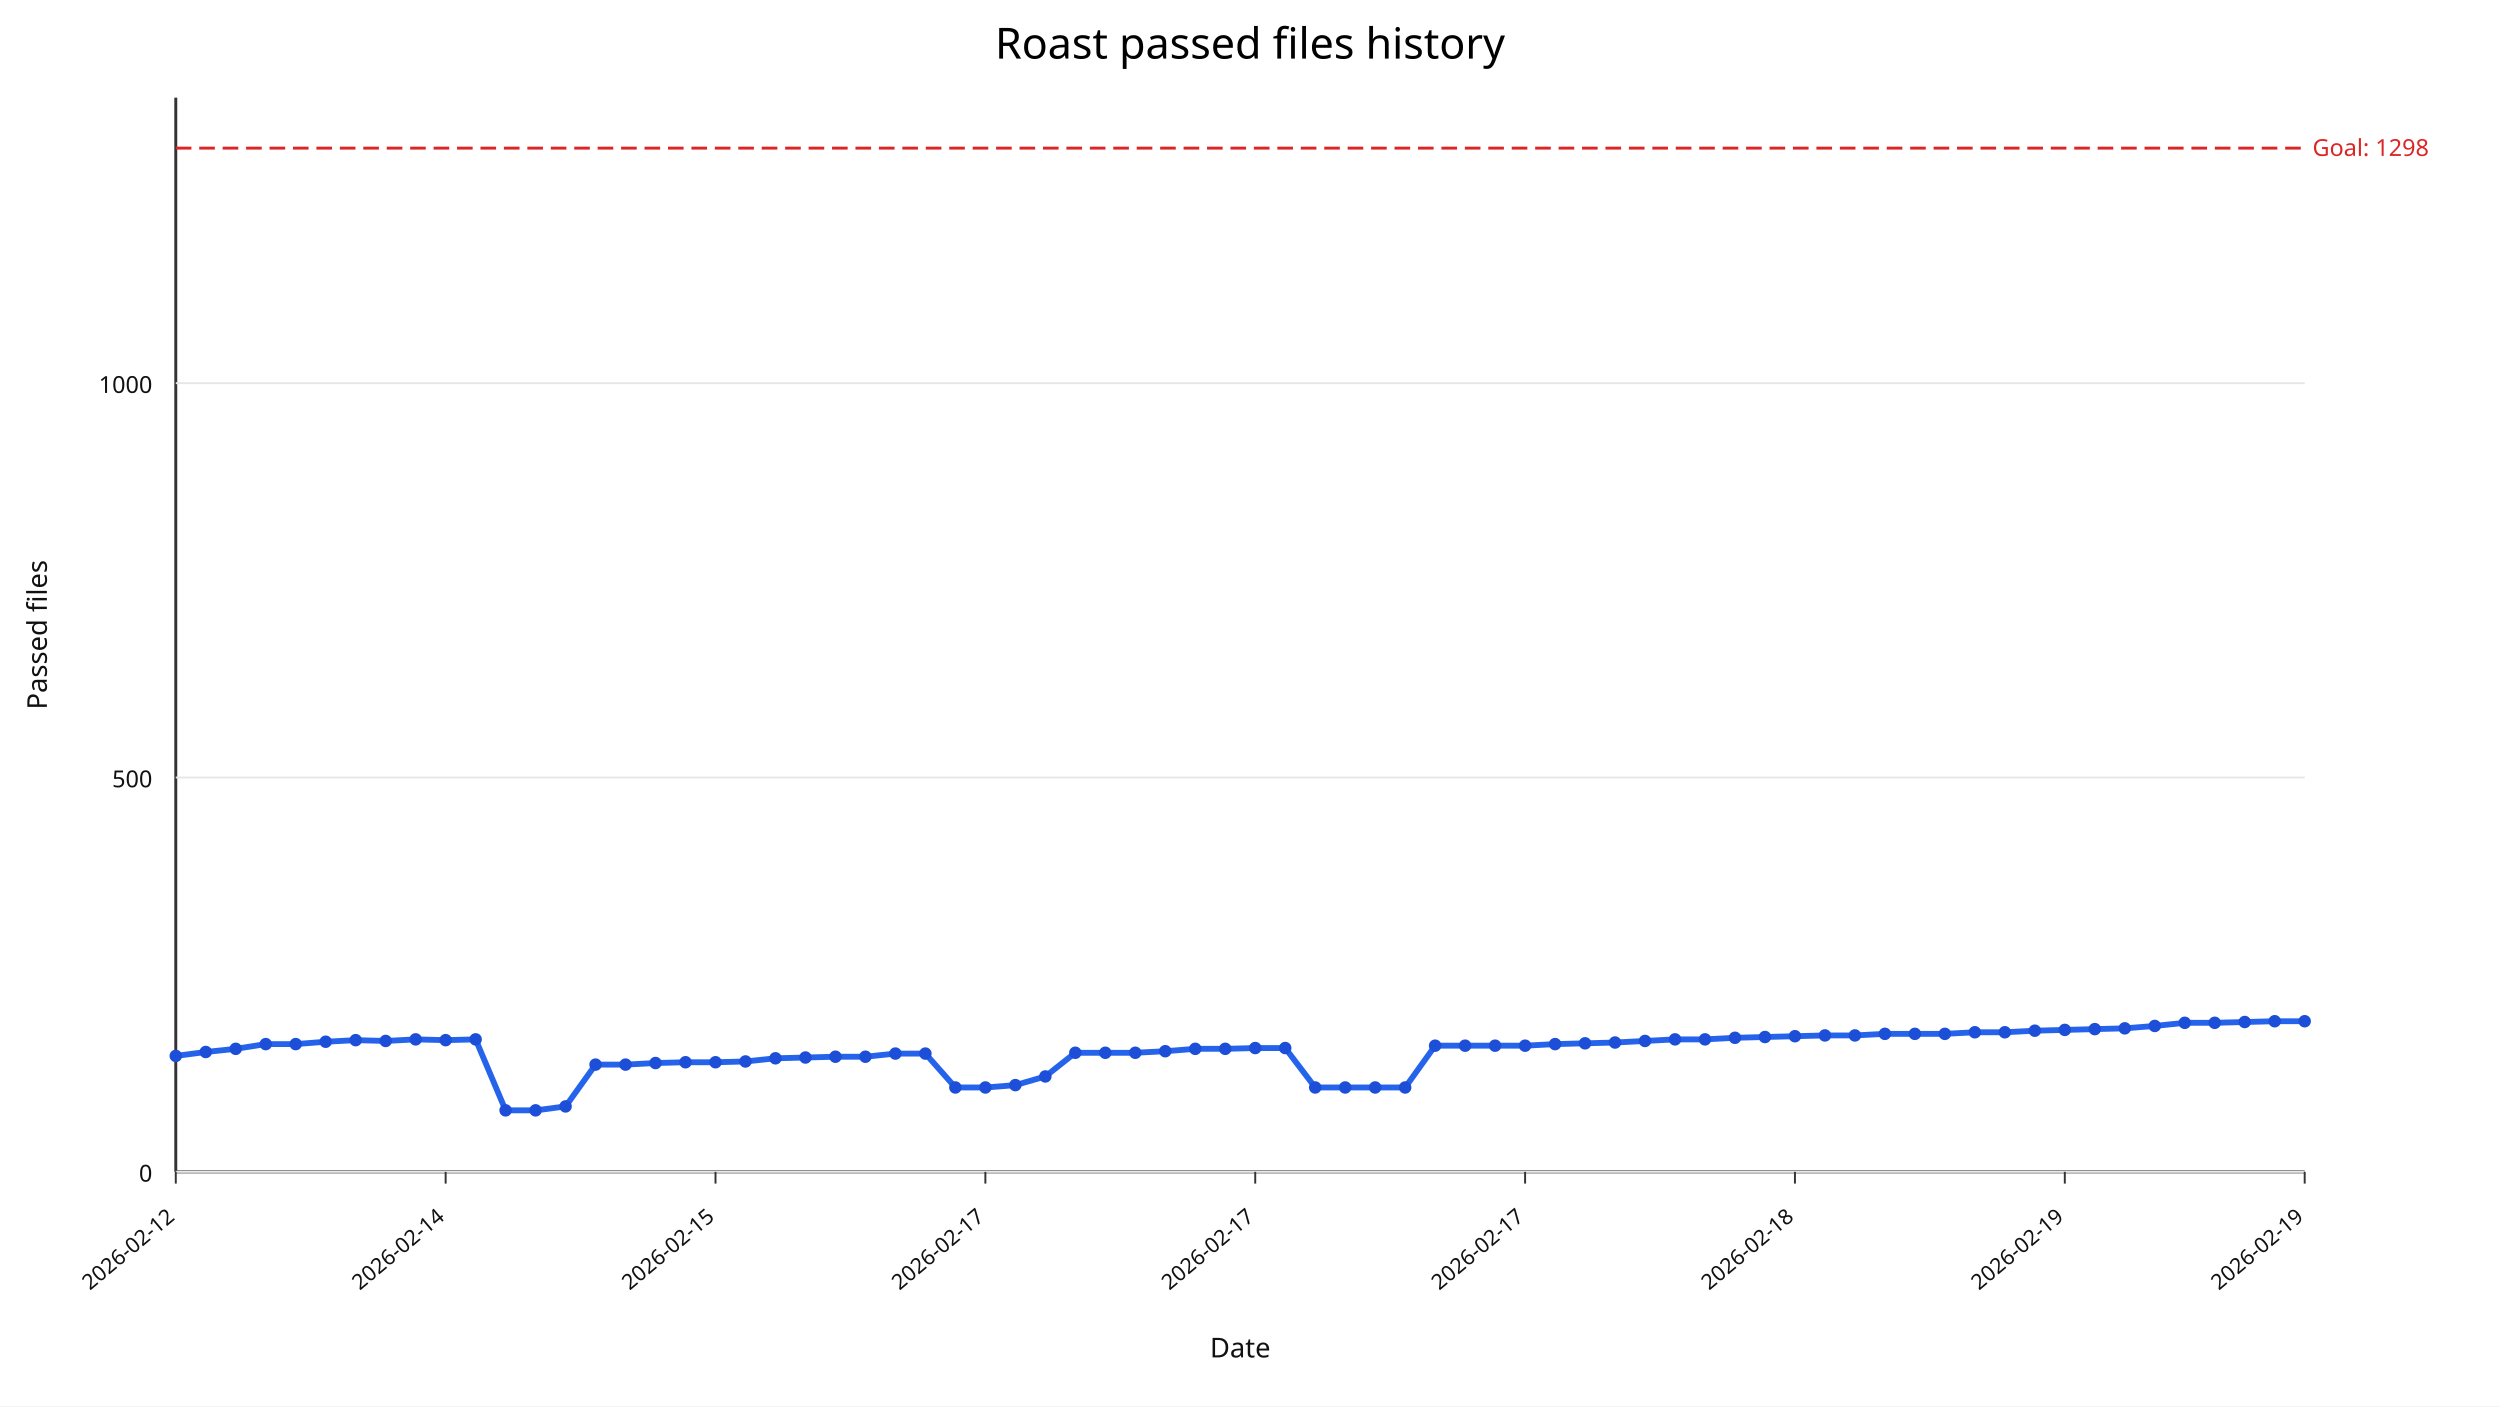
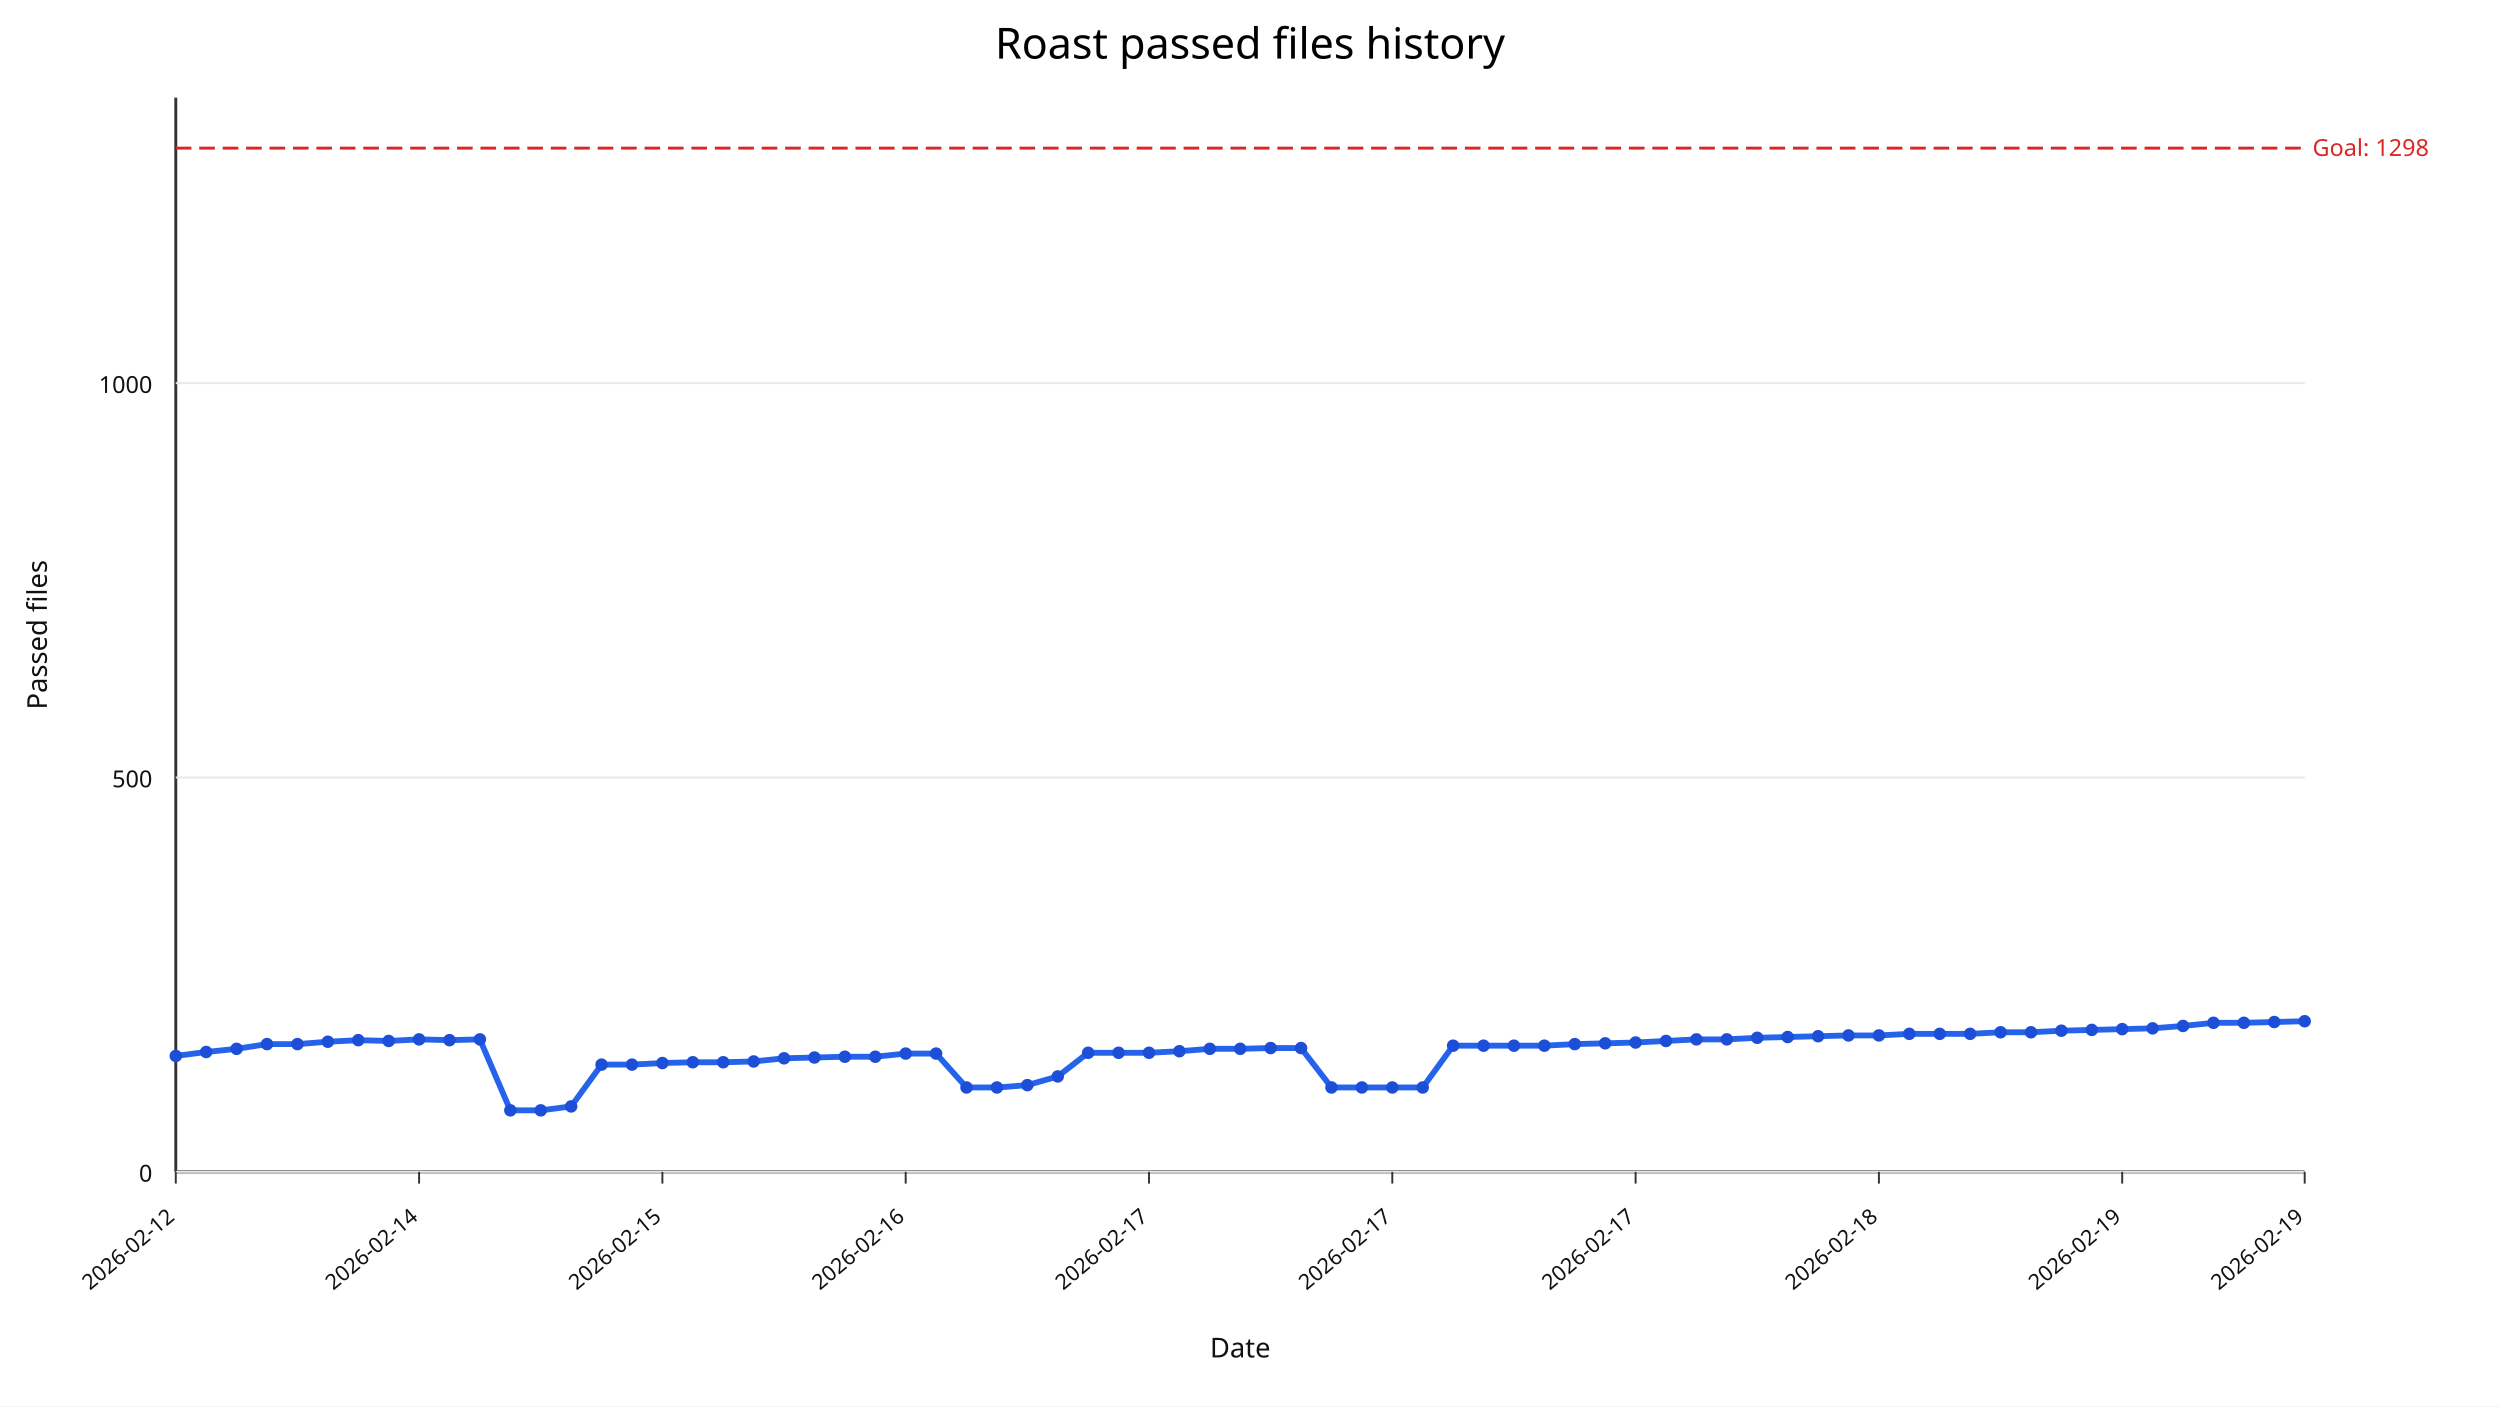
<svg xmlns="http://www.w3.org/2000/svg" width="1280" height="720" viewBox="0 0 1280 720">
  <rect width="100%" height="100%" fill="#ffffff" />
  <text x="640" y="30" text-anchor="middle" font-size="22" font-family="sans-serif">Roast passed files history</text>
  <line x1="90" y1="600" x2="1180" y2="600" stroke="#333" stroke-width="1.5" />
  <line x1="90" y1="50" x2="90" y2="600" stroke="#333" stroke-width="1.5" />
  <line x1="90" y1="600.00" x2="1180" y2="600.00" stroke="#e5e7eb" stroke-width="1" />
  <text x="78" y="605.00" text-anchor="end" font-size="12" fill="#111" font-family="sans-serif">0</text>
  <line x1="90" y1="398.09" x2="1180" y2="398.09" stroke="#e5e7eb" stroke-width="1" />
  <text x="78" y="403.09" text-anchor="end" font-size="12" fill="#111" font-family="sans-serif">500</text>
  <line x1="90" y1="196.18" x2="1180" y2="196.18" stroke="#e5e7eb" stroke-width="1" />
  <text x="78" y="201.18" text-anchor="end" font-size="12" fill="#111" font-family="sans-serif">1000</text>
  <line x1="90.00" y1="600" x2="90.00" y2="606" stroke="#333" stroke-width="1" />
  <text x="90.00" y="624" text-anchor="end" font-size="11" fill="#111" transform="rotate(-40 90.00,624)" font-family="sans-serif">2026-02-12</text>
-   <line x1="228.17" y1="600" x2="228.17" y2="606" stroke="#333" stroke-width="1" />
-   <text x="228.17" y="624" text-anchor="end" font-size="11" fill="#111" transform="rotate(-40 228.17,624)" font-family="sans-serif">2026-02-14</text>
-   <line x1="366.34" y1="600" x2="366.34" y2="606" stroke="#333" stroke-width="1" />
-   <text x="366.34" y="624" text-anchor="end" font-size="11" fill="#111" transform="rotate(-40 366.34,624)" font-family="sans-serif">2026-02-15</text>
-   <line x1="504.51" y1="600" x2="504.51" y2="606" stroke="#333" stroke-width="1" />
-   <text x="504.51" y="624" text-anchor="end" font-size="11" fill="#111" transform="rotate(-40 504.51,624)" font-family="sans-serif">2026-02-17</text>
-   <line x1="642.68" y1="600" x2="642.68" y2="606" stroke="#333" stroke-width="1" />
-   <text x="642.68" y="624" text-anchor="end" font-size="11" fill="#111" transform="rotate(-40 642.68,624)" font-family="sans-serif">2026-02-17</text>
-   <line x1="780.85" y1="600" x2="780.85" y2="606" stroke="#333" stroke-width="1" />
-   <text x="780.85" y="624" text-anchor="end" font-size="11" fill="#111" transform="rotate(-40 780.85,624)" font-family="sans-serif">2026-02-17</text>
-   <line x1="919.01" y1="600" x2="919.01" y2="606" stroke="#333" stroke-width="1" />
-   <text x="919.01" y="624" text-anchor="end" font-size="11" fill="#111" transform="rotate(-40 919.01,624)" font-family="sans-serif">2026-02-18</text>
-   <line x1="1057.18" y1="600" x2="1057.18" y2="606" stroke="#333" stroke-width="1" />
-   <text x="1057.18" y="624" text-anchor="end" font-size="11" fill="#111" transform="rotate(-40 1057.18,624)" font-family="sans-serif">2026-02-19</text>
+   <line x1="214.57" y1="600" x2="214.57" y2="606" stroke="#333" stroke-width="1" />
+   <text x="214.57" y="624" text-anchor="end" font-size="11" fill="#111" transform="rotate(-40 214.57,624)" font-family="sans-serif">2026-02-14</text>
+   <line x1="339.14" y1="600" x2="339.14" y2="606" stroke="#333" stroke-width="1" />
+   <text x="339.14" y="624" text-anchor="end" font-size="11" fill="#111" transform="rotate(-40 339.14,624)" font-family="sans-serif">2026-02-15</text>
+   <line x1="463.71" y1="600" x2="463.71" y2="606" stroke="#333" stroke-width="1" />
+   <text x="463.71" y="624" text-anchor="end" font-size="11" fill="#111" transform="rotate(-40 463.71,624)" font-family="sans-serif">2026-02-16</text>
+   <line x1="588.29" y1="600" x2="588.29" y2="606" stroke="#333" stroke-width="1" />
+   <text x="588.29" y="624" text-anchor="end" font-size="11" fill="#111" transform="rotate(-40 588.29,624)" font-family="sans-serif">2026-02-17</text>
+   <line x1="712.86" y1="600" x2="712.86" y2="606" stroke="#333" stroke-width="1" />
+   <text x="712.86" y="624" text-anchor="end" font-size="11" fill="#111" transform="rotate(-40 712.86,624)" font-family="sans-serif">2026-02-17</text>
+   <line x1="837.43" y1="600" x2="837.43" y2="606" stroke="#333" stroke-width="1" />
+   <text x="837.43" y="624" text-anchor="end" font-size="11" fill="#111" transform="rotate(-40 837.43,624)" font-family="sans-serif">2026-02-17</text>
+   <line x1="962.00" y1="600" x2="962.00" y2="606" stroke="#333" stroke-width="1" />
+   <text x="962.00" y="624" text-anchor="end" font-size="11" fill="#111" transform="rotate(-40 962.00,624)" font-family="sans-serif">2026-02-18</text>
+   <line x1="1086.57" y1="600" x2="1086.57" y2="606" stroke="#333" stroke-width="1" />
+   <text x="1086.57" y="624" text-anchor="end" font-size="11" fill="#111" transform="rotate(-40 1086.57,624)" font-family="sans-serif">2026-02-19</text>
  <line x1="1180.00" y1="600" x2="1180.00" y2="606" stroke="#333" stroke-width="1" />
  <text x="1180.00" y="624" text-anchor="end" font-size="11" fill="#111" transform="rotate(-40 1180.00,624)" font-family="sans-serif">2026-02-19</text>
  <line x1="90" y1="75.84" x2="1180" y2="75.84" stroke="#dc2626" stroke-width="1.5" stroke-dasharray="8,4" />
  <text x="1184" y="79.84" font-size="12" fill="#dc2626" font-family="sans-serif">Goal: 1298</text>
-   <polyline fill="none" stroke="#2563eb" stroke-width="3" points="90.00,540.64 105.35,538.62 120.70,537.00 136.06,534.58 151.41,534.58 166.76,533.37 182.11,532.56 197.46,532.97 212.82,532.16 228.17,532.56 243.52,532.16 258.87,568.50 274.23,568.50 289.58,566.48 304.93,545.08 320.28,545.08 335.63,544.27 350.99,543.87 366.34,543.87 381.69,543.47 397.04,541.85 412.39,541.45 427.75,541.04 443.10,541.04 458.45,539.43 473.80,539.43 489.15,556.79 504.51,556.79 519.86,555.58 535.21,551.14 550.56,539.02 565.92,539.02 581.27,539.02 596.62,538.22 611.97,537.00 627.32,537.00 642.68,536.60 658.03,536.60 673.38,556.79 688.73,556.79 704.08,556.79 719.44,556.79 734.79,535.39 750.14,535.39 765.49,535.39 780.85,535.39 796.20,534.58 811.55,534.18 826.90,533.77 842.25,532.97 857.61,532.16 872.96,532.16 888.31,531.35 903.66,530.95 919.01,530.54 934.37,530.14 949.72,530.14 965.07,529.33 980.42,529.33 995.77,529.33 1011.13,528.52 1026.48,528.52 1041.83,527.72 1057.18,527.31 1072.54,526.91 1087.89,526.51 1103.24,525.29 1118.59,523.68 1133.94,523.68 1149.30,523.27 1164.65,522.87 1180.00,522.87" />
+   <polyline fill="none" stroke="#2563eb" stroke-width="3" points="90.00,540.64 105.57,538.62 121.14,537.00 136.71,534.58 152.29,534.58 167.86,533.37 183.43,532.56 199.00,532.97 214.57,532.16 230.14,532.56 245.71,532.16 261.29,568.50 276.86,568.50 292.43,566.48 308.00,545.08 323.57,545.08 339.14,544.27 354.71,543.87 370.29,543.87 385.86,543.47 401.43,541.85 417.00,541.45 432.57,541.04 448.14,541.04 463.71,539.43 479.29,539.43 494.86,556.79 510.43,556.79 526.00,555.58 541.57,551.14 557.14,539.02 572.71,539.02 588.29,539.02 603.86,538.22 619.43,537.00 635.00,537.00 650.57,536.60 666.14,536.60 681.71,556.79 697.29,556.79 712.86,556.79 728.43,556.79 744.00,535.39 759.57,535.39 775.14,535.39 790.71,535.39 806.29,534.58 821.86,534.18 837.43,533.77 853.00,532.97 868.57,532.16 884.14,532.16 899.71,531.35 915.29,530.95 930.86,530.54 946.43,530.14 962.00,530.14 977.57,529.33 993.14,529.33 1008.71,529.33 1024.29,528.52 1039.86,528.52 1055.43,527.72 1071.00,527.31 1086.57,526.91 1102.14,526.51 1117.71,525.29 1133.29,523.68 1148.86,523.68 1164.43,523.27 1180.00,522.87" />
  <circle cx="90.00" cy="540.64" r="3.2" fill="#1d4ed8" />
-   <circle cx="105.35" cy="538.62" r="3.2" fill="#1d4ed8" />
-   <circle cx="120.70" cy="537.00" r="3.2" fill="#1d4ed8" />
-   <circle cx="136.06" cy="534.58" r="3.2" fill="#1d4ed8" />
-   <circle cx="151.41" cy="534.58" r="3.2" fill="#1d4ed8" />
-   <circle cx="166.76" cy="533.37" r="3.2" fill="#1d4ed8" />
-   <circle cx="182.11" cy="532.56" r="3.2" fill="#1d4ed8" />
-   <circle cx="197.46" cy="532.97" r="3.2" fill="#1d4ed8" />
-   <circle cx="212.82" cy="532.16" r="3.2" fill="#1d4ed8" />
-   <circle cx="228.17" cy="532.56" r="3.2" fill="#1d4ed8" />
-   <circle cx="243.52" cy="532.16" r="3.2" fill="#1d4ed8" />
-   <circle cx="258.87" cy="568.50" r="3.2" fill="#1d4ed8" />
-   <circle cx="274.23" cy="568.50" r="3.2" fill="#1d4ed8" />
-   <circle cx="289.58" cy="566.48" r="3.2" fill="#1d4ed8" />
-   <circle cx="304.93" cy="545.08" r="3.2" fill="#1d4ed8" />
-   <circle cx="320.28" cy="545.08" r="3.2" fill="#1d4ed8" />
-   <circle cx="335.63" cy="544.27" r="3.2" fill="#1d4ed8" />
-   <circle cx="350.99" cy="543.87" r="3.2" fill="#1d4ed8" />
-   <circle cx="366.34" cy="543.87" r="3.2" fill="#1d4ed8" />
-   <circle cx="381.69" cy="543.47" r="3.2" fill="#1d4ed8" />
-   <circle cx="397.04" cy="541.85" r="3.2" fill="#1d4ed8" />
-   <circle cx="412.39" cy="541.45" r="3.2" fill="#1d4ed8" />
-   <circle cx="427.75" cy="541.04" r="3.2" fill="#1d4ed8" />
-   <circle cx="443.10" cy="541.04" r="3.2" fill="#1d4ed8" />
-   <circle cx="458.45" cy="539.43" r="3.2" fill="#1d4ed8" />
-   <circle cx="473.80" cy="539.43" r="3.2" fill="#1d4ed8" />
-   <circle cx="489.15" cy="556.79" r="3.2" fill="#1d4ed8" />
-   <circle cx="504.51" cy="556.79" r="3.2" fill="#1d4ed8" />
-   <circle cx="519.86" cy="555.58" r="3.2" fill="#1d4ed8" />
-   <circle cx="535.21" cy="551.14" r="3.2" fill="#1d4ed8" />
-   <circle cx="550.56" cy="539.02" r="3.2" fill="#1d4ed8" />
-   <circle cx="565.92" cy="539.02" r="3.2" fill="#1d4ed8" />
-   <circle cx="581.27" cy="539.02" r="3.2" fill="#1d4ed8" />
-   <circle cx="596.62" cy="538.22" r="3.2" fill="#1d4ed8" />
-   <circle cx="611.97" cy="537.00" r="3.2" fill="#1d4ed8" />
-   <circle cx="627.32" cy="537.00" r="3.2" fill="#1d4ed8" />
-   <circle cx="642.68" cy="536.60" r="3.2" fill="#1d4ed8" />
-   <circle cx="658.03" cy="536.60" r="3.2" fill="#1d4ed8" />
-   <circle cx="673.38" cy="556.79" r="3.2" fill="#1d4ed8" />
-   <circle cx="688.73" cy="556.79" r="3.2" fill="#1d4ed8" />
-   <circle cx="704.08" cy="556.79" r="3.2" fill="#1d4ed8" />
-   <circle cx="719.44" cy="556.79" r="3.2" fill="#1d4ed8" />
-   <circle cx="734.79" cy="535.39" r="3.2" fill="#1d4ed8" />
-   <circle cx="750.14" cy="535.39" r="3.2" fill="#1d4ed8" />
-   <circle cx="765.49" cy="535.39" r="3.2" fill="#1d4ed8" />
-   <circle cx="780.85" cy="535.39" r="3.2" fill="#1d4ed8" />
-   <circle cx="796.20" cy="534.58" r="3.2" fill="#1d4ed8" />
-   <circle cx="811.55" cy="534.18" r="3.2" fill="#1d4ed8" />
-   <circle cx="826.90" cy="533.77" r="3.2" fill="#1d4ed8" />
-   <circle cx="842.25" cy="532.97" r="3.2" fill="#1d4ed8" />
-   <circle cx="857.61" cy="532.16" r="3.2" fill="#1d4ed8" />
-   <circle cx="872.96" cy="532.16" r="3.2" fill="#1d4ed8" />
-   <circle cx="888.31" cy="531.35" r="3.2" fill="#1d4ed8" />
-   <circle cx="903.66" cy="530.95" r="3.2" fill="#1d4ed8" />
-   <circle cx="919.01" cy="530.54" r="3.2" fill="#1d4ed8" />
-   <circle cx="934.37" cy="530.14" r="3.2" fill="#1d4ed8" />
-   <circle cx="949.72" cy="530.14" r="3.2" fill="#1d4ed8" />
-   <circle cx="965.07" cy="529.33" r="3.2" fill="#1d4ed8" />
-   <circle cx="980.42" cy="529.33" r="3.2" fill="#1d4ed8" />
-   <circle cx="995.77" cy="529.33" r="3.2" fill="#1d4ed8" />
-   <circle cx="1011.13" cy="528.52" r="3.2" fill="#1d4ed8" />
-   <circle cx="1026.48" cy="528.52" r="3.2" fill="#1d4ed8" />
-   <circle cx="1041.83" cy="527.72" r="3.2" fill="#1d4ed8" />
-   <circle cx="1057.18" cy="527.31" r="3.2" fill="#1d4ed8" />
-   <circle cx="1072.54" cy="526.91" r="3.2" fill="#1d4ed8" />
-   <circle cx="1087.89" cy="526.51" r="3.2" fill="#1d4ed8" />
-   <circle cx="1103.24" cy="525.29" r="3.2" fill="#1d4ed8" />
-   <circle cx="1118.59" cy="523.68" r="3.2" fill="#1d4ed8" />
-   <circle cx="1133.94" cy="523.68" r="3.2" fill="#1d4ed8" />
-   <circle cx="1149.30" cy="523.27" r="3.2" fill="#1d4ed8" />
-   <circle cx="1164.65" cy="522.87" r="3.2" fill="#1d4ed8" />
+   <circle cx="105.57" cy="538.62" r="3.2" fill="#1d4ed8" />
+   <circle cx="121.14" cy="537.00" r="3.2" fill="#1d4ed8" />
+   <circle cx="136.71" cy="534.58" r="3.2" fill="#1d4ed8" />
+   <circle cx="152.29" cy="534.58" r="3.2" fill="#1d4ed8" />
+   <circle cx="167.86" cy="533.37" r="3.2" fill="#1d4ed8" />
+   <circle cx="183.43" cy="532.56" r="3.2" fill="#1d4ed8" />
+   <circle cx="199.00" cy="532.97" r="3.2" fill="#1d4ed8" />
+   <circle cx="214.57" cy="532.16" r="3.2" fill="#1d4ed8" />
+   <circle cx="230.14" cy="532.56" r="3.2" fill="#1d4ed8" />
+   <circle cx="245.71" cy="532.16" r="3.2" fill="#1d4ed8" />
+   <circle cx="261.29" cy="568.50" r="3.2" fill="#1d4ed8" />
+   <circle cx="276.86" cy="568.50" r="3.2" fill="#1d4ed8" />
+   <circle cx="292.43" cy="566.48" r="3.2" fill="#1d4ed8" />
+   <circle cx="308.00" cy="545.08" r="3.2" fill="#1d4ed8" />
+   <circle cx="323.57" cy="545.08" r="3.2" fill="#1d4ed8" />
+   <circle cx="339.14" cy="544.27" r="3.2" fill="#1d4ed8" />
+   <circle cx="354.71" cy="543.87" r="3.2" fill="#1d4ed8" />
+   <circle cx="370.29" cy="543.87" r="3.2" fill="#1d4ed8" />
+   <circle cx="385.86" cy="543.47" r="3.2" fill="#1d4ed8" />
+   <circle cx="401.43" cy="541.85" r="3.2" fill="#1d4ed8" />
+   <circle cx="417.00" cy="541.45" r="3.2" fill="#1d4ed8" />
+   <circle cx="432.57" cy="541.04" r="3.2" fill="#1d4ed8" />
+   <circle cx="448.14" cy="541.04" r="3.2" fill="#1d4ed8" />
+   <circle cx="463.71" cy="539.43" r="3.2" fill="#1d4ed8" />
+   <circle cx="479.29" cy="539.43" r="3.2" fill="#1d4ed8" />
+   <circle cx="494.86" cy="556.79" r="3.2" fill="#1d4ed8" />
+   <circle cx="510.43" cy="556.79" r="3.2" fill="#1d4ed8" />
+   <circle cx="526.00" cy="555.58" r="3.2" fill="#1d4ed8" />
+   <circle cx="541.57" cy="551.14" r="3.2" fill="#1d4ed8" />
+   <circle cx="557.14" cy="539.02" r="3.2" fill="#1d4ed8" />
+   <circle cx="572.71" cy="539.02" r="3.2" fill="#1d4ed8" />
+   <circle cx="588.29" cy="539.02" r="3.2" fill="#1d4ed8" />
+   <circle cx="603.86" cy="538.22" r="3.2" fill="#1d4ed8" />
+   <circle cx="619.43" cy="537.00" r="3.2" fill="#1d4ed8" />
+   <circle cx="635.00" cy="537.00" r="3.2" fill="#1d4ed8" />
+   <circle cx="650.57" cy="536.60" r="3.2" fill="#1d4ed8" />
+   <circle cx="666.14" cy="536.60" r="3.2" fill="#1d4ed8" />
+   <circle cx="681.71" cy="556.79" r="3.2" fill="#1d4ed8" />
+   <circle cx="697.29" cy="556.79" r="3.2" fill="#1d4ed8" />
+   <circle cx="712.86" cy="556.79" r="3.2" fill="#1d4ed8" />
+   <circle cx="728.43" cy="556.79" r="3.2" fill="#1d4ed8" />
+   <circle cx="744.00" cy="535.39" r="3.2" fill="#1d4ed8" />
+   <circle cx="759.57" cy="535.39" r="3.2" fill="#1d4ed8" />
+   <circle cx="775.14" cy="535.39" r="3.2" fill="#1d4ed8" />
+   <circle cx="790.71" cy="535.39" r="3.2" fill="#1d4ed8" />
+   <circle cx="806.29" cy="534.58" r="3.2" fill="#1d4ed8" />
+   <circle cx="821.86" cy="534.18" r="3.2" fill="#1d4ed8" />
+   <circle cx="837.43" cy="533.77" r="3.2" fill="#1d4ed8" />
+   <circle cx="853.00" cy="532.97" r="3.2" fill="#1d4ed8" />
+   <circle cx="868.57" cy="532.16" r="3.2" fill="#1d4ed8" />
+   <circle cx="884.14" cy="532.16" r="3.2" fill="#1d4ed8" />
+   <circle cx="899.71" cy="531.35" r="3.2" fill="#1d4ed8" />
+   <circle cx="915.29" cy="530.95" r="3.2" fill="#1d4ed8" />
+   <circle cx="930.86" cy="530.54" r="3.2" fill="#1d4ed8" />
+   <circle cx="946.43" cy="530.14" r="3.2" fill="#1d4ed8" />
+   <circle cx="962.00" cy="530.14" r="3.2" fill="#1d4ed8" />
+   <circle cx="977.57" cy="529.33" r="3.2" fill="#1d4ed8" />
+   <circle cx="993.14" cy="529.33" r="3.2" fill="#1d4ed8" />
+   <circle cx="1008.71" cy="529.33" r="3.2" fill="#1d4ed8" />
+   <circle cx="1024.29" cy="528.52" r="3.2" fill="#1d4ed8" />
+   <circle cx="1039.86" cy="528.52" r="3.2" fill="#1d4ed8" />
+   <circle cx="1055.43" cy="527.72" r="3.2" fill="#1d4ed8" />
+   <circle cx="1071.00" cy="527.31" r="3.2" fill="#1d4ed8" />
+   <circle cx="1086.57" cy="526.91" r="3.2" fill="#1d4ed8" />
+   <circle cx="1102.14" cy="526.51" r="3.2" fill="#1d4ed8" />
+   <circle cx="1117.71" cy="525.29" r="3.2" fill="#1d4ed8" />
+   <circle cx="1133.29" cy="523.68" r="3.2" fill="#1d4ed8" />
+   <circle cx="1148.86" cy="523.68" r="3.2" fill="#1d4ed8" />
+   <circle cx="1164.43" cy="523.27" r="3.2" fill="#1d4ed8" />
  <circle cx="1180.00" cy="522.87" r="3.2" fill="#1d4ed8" />
  <text x="635" y="695" text-anchor="middle" font-size="14" fill="#111" font-family="sans-serif">Date</text>
  <text x="24" y="325" text-anchor="middle" font-size="14" fill="#111" transform="rotate(-90 24,325)" font-family="sans-serif">Passed files</text>
</svg>
